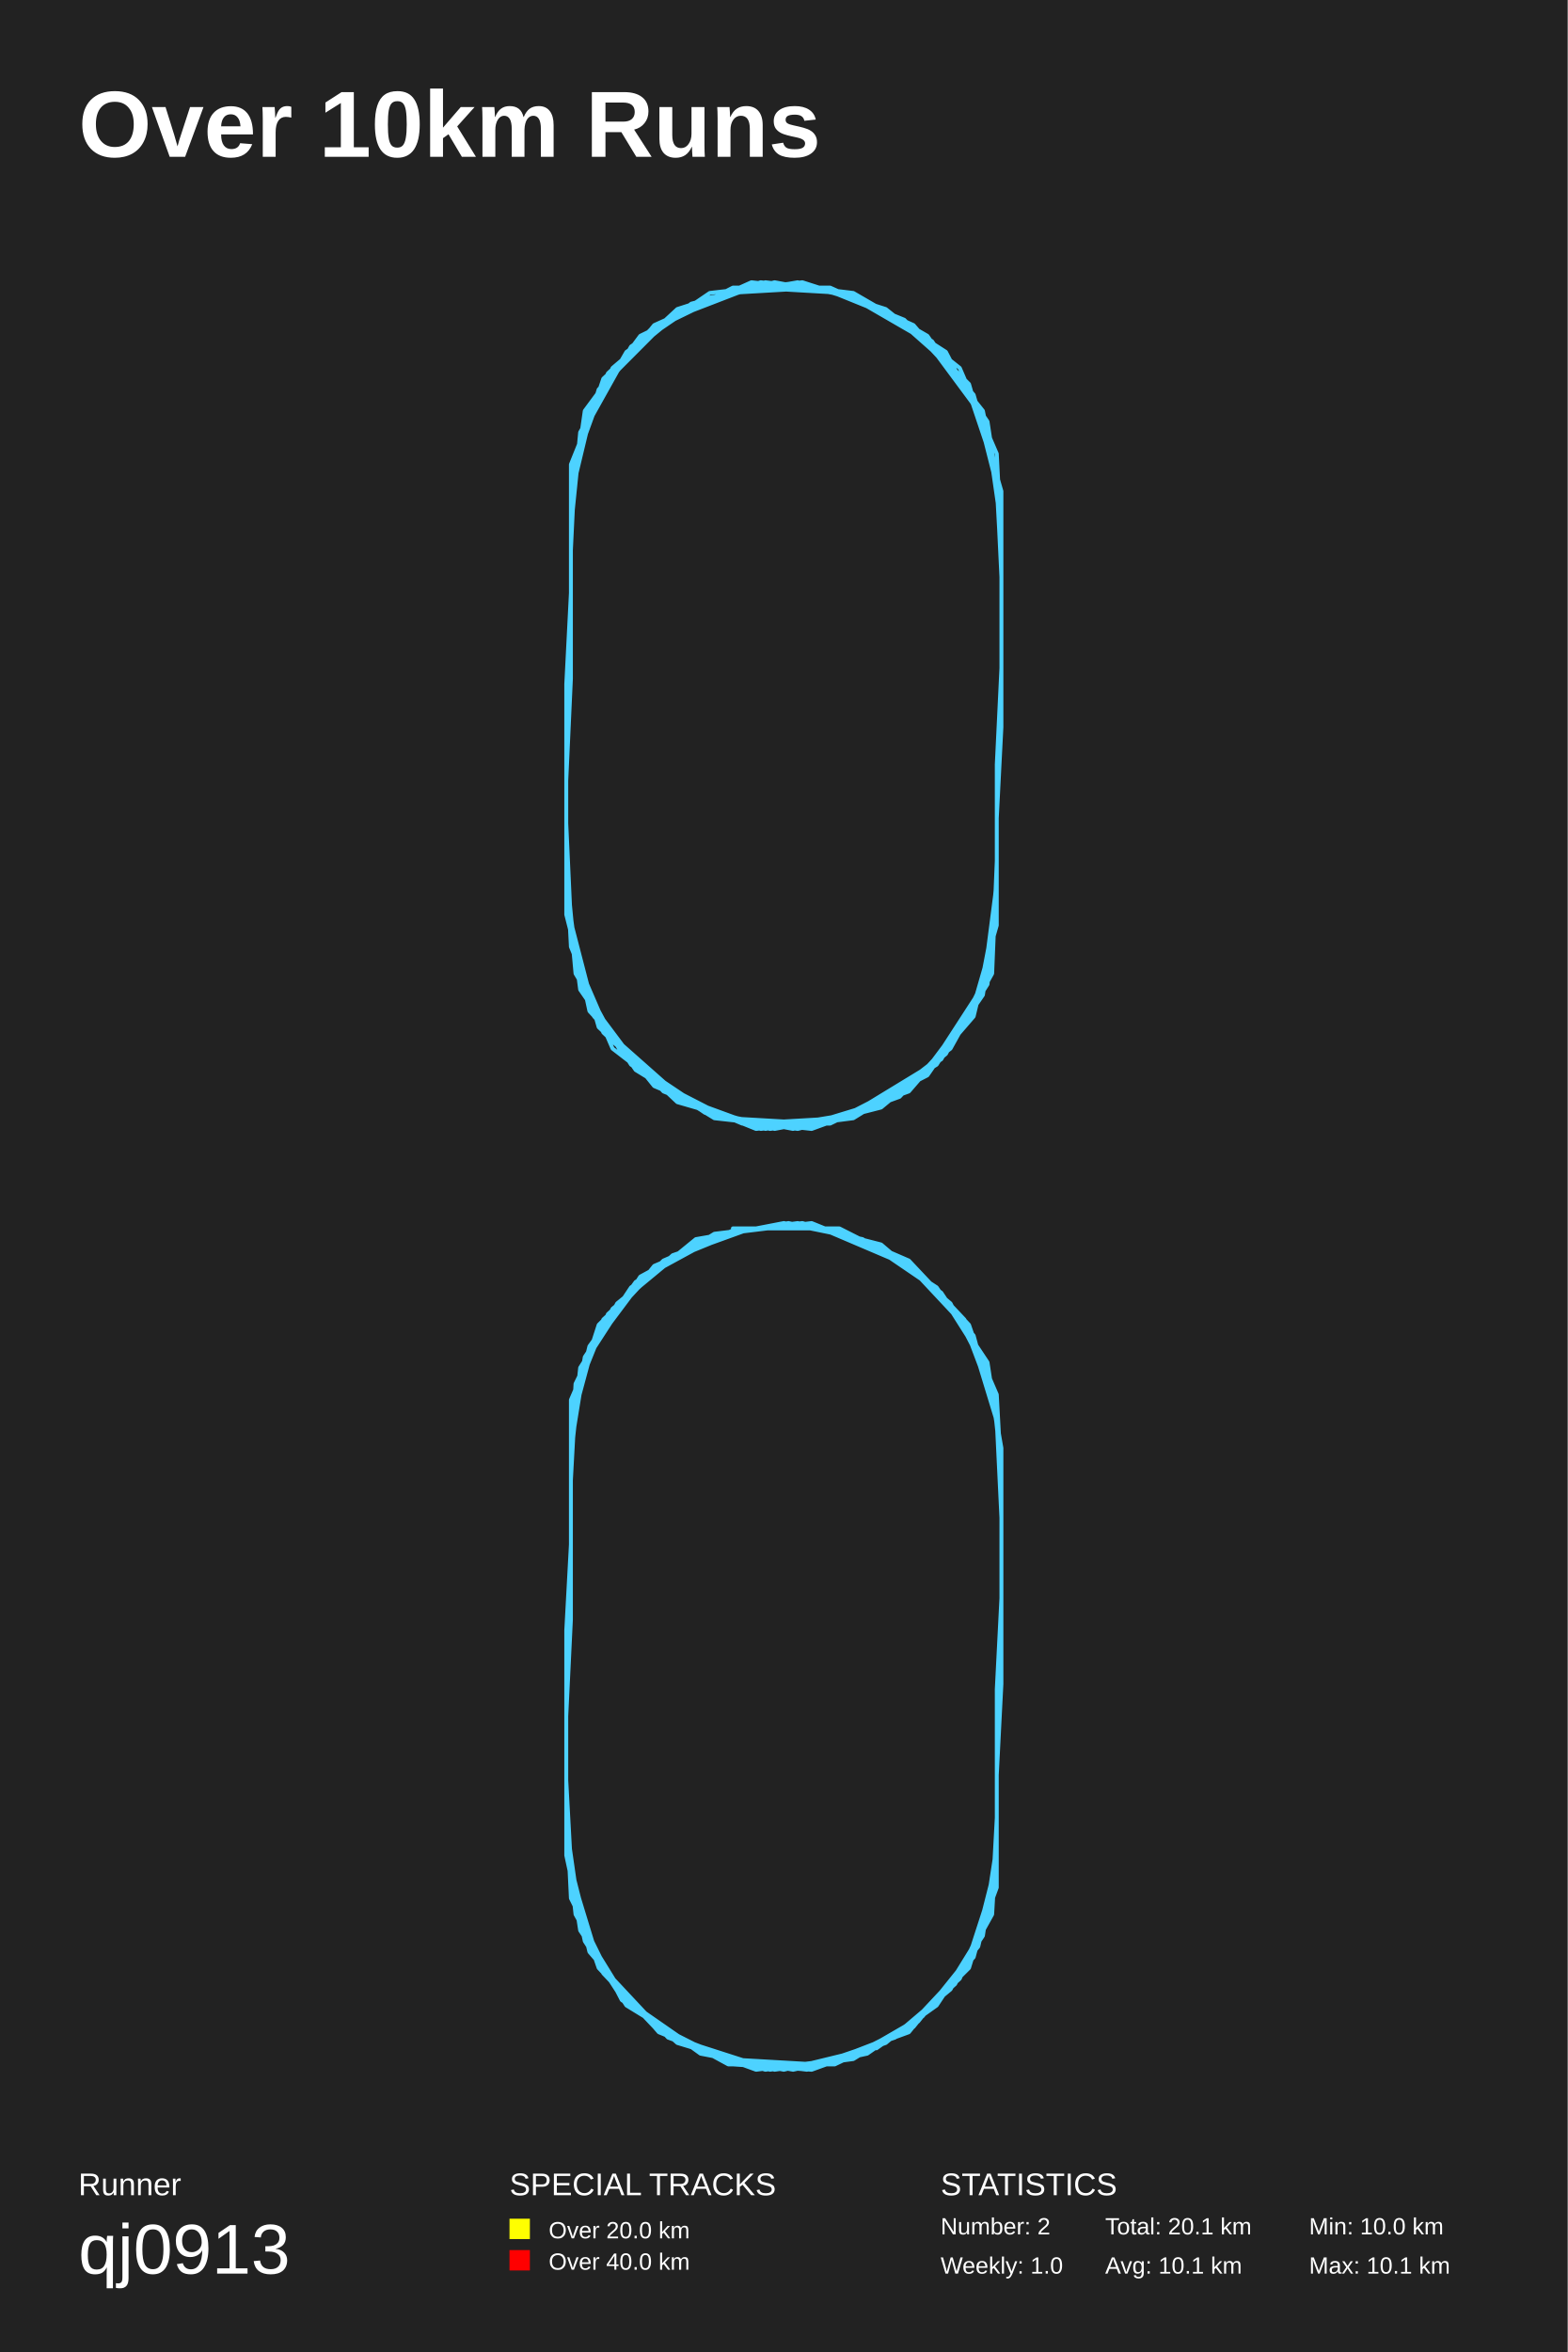
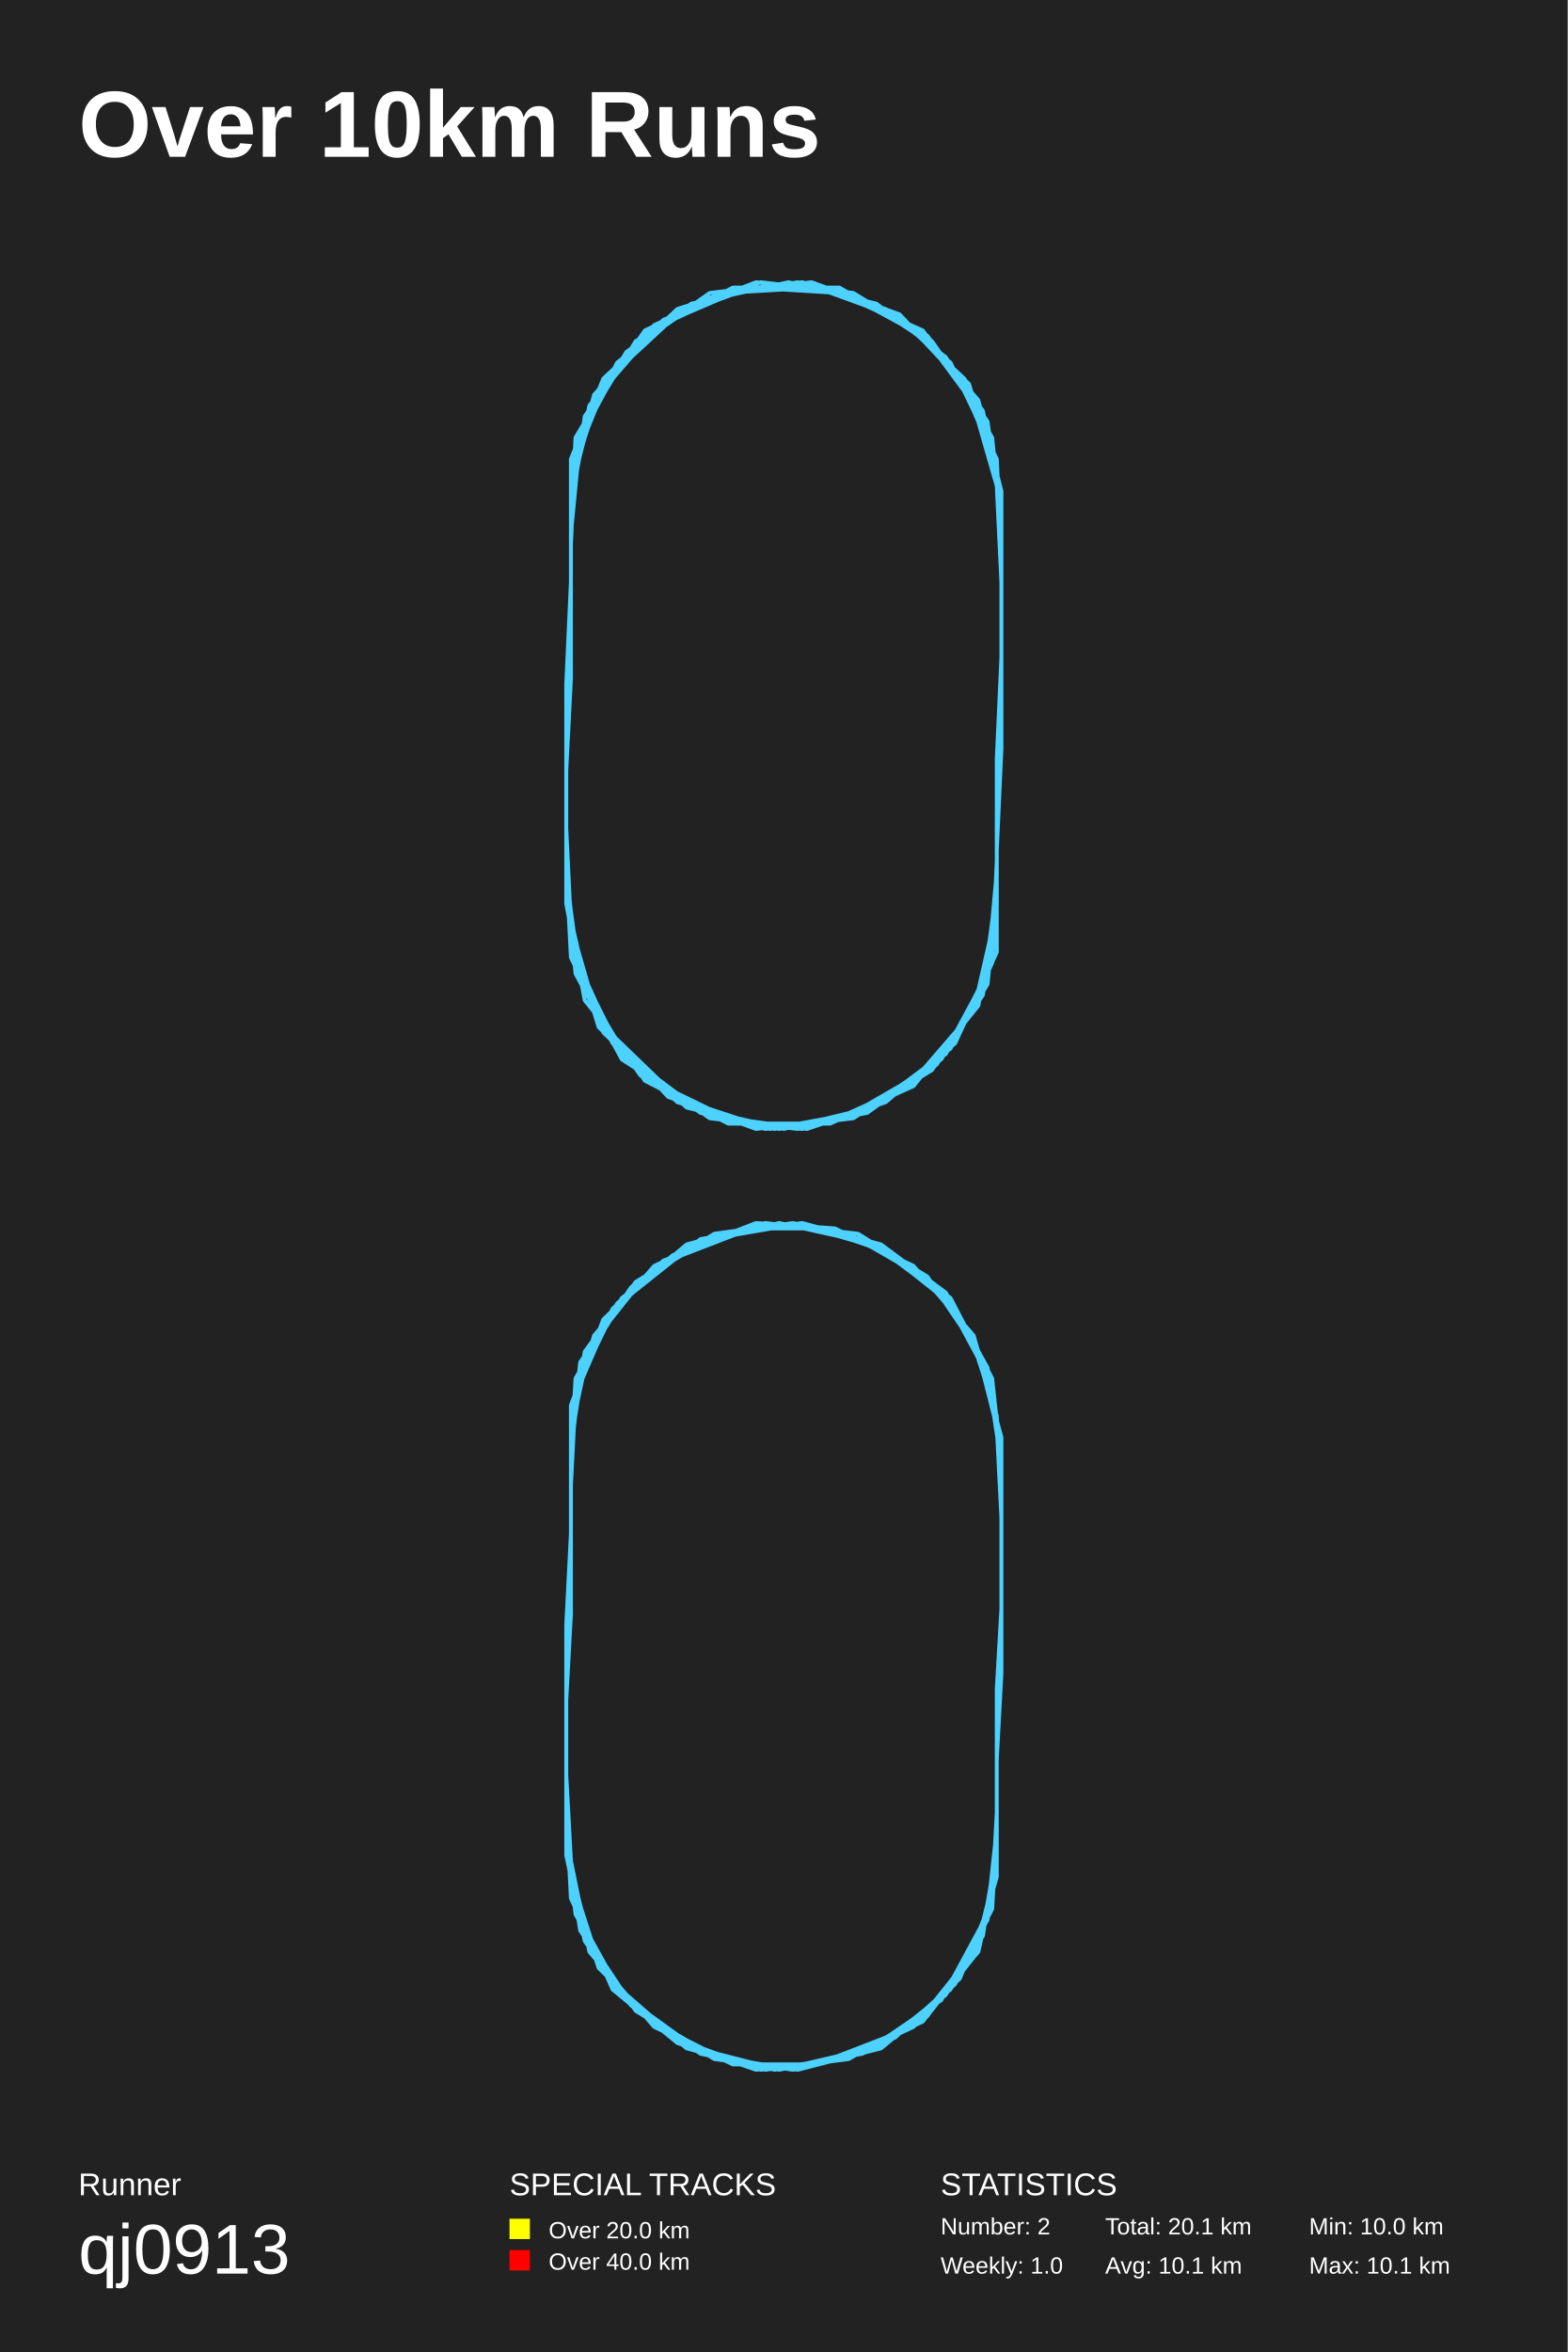
<svg xmlns="http://www.w3.org/2000/svg" baseProfile="full" height="300mm" version="1.1" viewBox="0,0,200,300" width="200mm">
  <defs />
  <rect fill="#222222" height="300" width="200" x="0" y="0" />
  <text fill="#FFFFFF" style="font-size:12px; font-family:Arial; font-weight:bold;" x="10" y="20">Over 10km Runs</text>
  <text fill="#FFFFFF" style="font-size:4px; font-family:Arial" x="10" y="280">Runner</text>
  <text fill="#FFFFFF" style="font-size:9px; font-family:Arial" x="10" y="290">qj0913</text>
  <text fill="#FFFFFF" style="font-size:4px; font-family:Arial" x="65" y="280">SPECIAL TRACKS</text>
  <rect fill="yellow" height="2.6" width="2.6" x="65" y="283" />
  <text fill="#FFFFFF" style="font-size:3px; font-family:Arial" x="70" y="285.5">Over 20.0 km</text>
  <rect fill="red" height="2.6" width="2.6" x="65" y="287" />
  <text fill="#FFFFFF" style="font-size:3px; font-family:Arial" x="70" y="289.5">Over 40.0 km</text>
  <text fill="#FFFFFF" style="font-size:4px; font-family:Arial" x="120" y="280">STATISTICS</text>
  <text fill="#FFFFFF" style="font-size:3px; font-family:Arial" x="120" y="285">Number: 2</text>
  <text fill="#FFFFFF" style="font-size:3px; font-family:Arial" x="120" y="290">Weekly: 1.0</text>
  <text fill="#FFFFFF" style="font-size:3px; font-family:Arial" x="141" y="285">Total: 20.1 km</text>
  <text fill="#FFFFFF" style="font-size:3px; font-family:Arial" x="141" y="290">Avg: 10.1 km</text>
  <text fill="#FFFFFF" style="font-size:3px; font-family:Arial" x="167" y="285">Min: 10.0 km</text>
  <text fill="#FFFFFF" style="font-size:3px; font-family:Arial" x="167" y="290">Max: 10.1 km</text>
-   <polyline fill="none" opacity="1" points="74.605,53.089 72.834,64.709 72.834,76.329 72.243,87.95 72.243,100.253 72.243,112.557 74.015,125.544 80.511,135.798 91.732,142.633 101.772,144.0 112.402,141.266 120.67,134.43 126.576,123.494 127.166,111.19 127.166,99.57 127.757,87.95 127.757,76.329 127.757,64.025 125.395,52.405 118.308,43.519 107.677,37.367 95.866,36.684 85.236,40.785 76.968,48.987 72.834,59.241 72.834,72.228 72.834,83.848 72.243,96.836 72.243,109.139 72.834,120.76 77.558,131.696 87.598,140.582 98.228,144.0 108.859,142.633 117.717,137.165 124.804,127.595 127.166,115.291 127.166,104.355 127.757,92.734 127.757,81.114 127.757,69.494 127.166,57.874 122.442,46.937 112.993,39.418 101.772,36.0 89.96,38.051 79.921,44.886 74.015,55.139 72.834,67.443 72.834,79.063 72.243,92.051 72.243,104.355 72.243,116.658 75.196,128.279 83.464,138.532 94.685,143.316 105.906,143.316 117.127,137.848 124.804,127.595 127.166,115.975 127.166,102.988 127.757,91.367 127.757,79.063 127.757,66.76 125.985,54.456 120.079,44.886 110.04,38.051 98.819,36.0 87.007,39.418 78.149,46.937 73.424,57.874 72.834,68.81 72.834,81.798 72.243,94.101 72.243,106.405 72.834,118.709 76.377,131.013 85.826,139.899 97.047,144.0 108.268,142.633 117.717,137.165 124.804,127.595 127.166,115.291 127.166,102.988 127.757,91.367 127.757,79.063 127.757,67.443 125.985,55.139 120.67,44.886 110.04,38.051 98.819,36.0 88.189,38.734 78.149,46.937 73.424,57.874 72.834,68.81 72.834,81.114 72.243,92.734 72.243,105.038 72.834,118.025 75.196,128.962 84.645,139.215 96.457,144.0 107.677,142.633 118.308,137.165 125.395,126.912 127.166,113.924 127.166,101.62 127.757,90 127.757,78.38 127.757,65.393 125.985,53.772 119.489,44.203 108.859,37.367 97.047,36.0 85.826,40.101 76.968,48.304 72.834,60.608 72.834,72.912 72.834,85.215 72.243,96.152 72.243,108.456 72.834,120.076 76.968,131.696 86.417,140.582 98.228,144.0 109.449,141.949 119.489,135.798 125.985,124.861 127.166,113.241 127.166,101.62 127.757,88.633 127.757,77.013 127.757,64.709 125.395,53.089 118.898,43.519 108.268,37.367 97.638,36.0 85.826,40.101 77.558,48.304 72.834,59.241 72.834,71.544 72.834,83.165 72.243,95.469 72.243,107.772 72.834,119.393 76.377,130.329 85.826,139.899 97.047,144.0 109.449,141.949 119.489,135.798 125.395,126.228 127.166,112.557 127.166,100.937 127.757,88.633 127.757,75.646 127.757,64.025 124.804,52.405 117.717,42.835 108.268,37.367 95.866,36.0 85.236,40.785 76.377,49.671 72.834,61.291 72.834,73.595 72.834,86.582 72.243,98.203 72.243,110.507 73.424,122.81 78.149,133.747 87.007,140.582 98.819,144.0 109.449,141.949 120.079,135.114 125.985,124.861 127.166,113.241 127.166,101.62 127.757,89.317 127.757,78.38 127.757,64.709 125.395,53.089 118.308,43.519 108.859,37.367 97.638,36.0 87.007,39.418 77.558,47.62 73.424,57.874 72.834,70.177 72.834,81.798 72.243,93.418 72.243,106.405 72.834,118.025 75.787,129.646 84.645,139.215 95.866,143.316 107.087,142.633 117.717,137.165 125.395,126.912 127.166,115.291 127.166,102.304 127.757,90.684 127.757,77.696 127.757,65.393 125.395,53.089 118.308,42.835 108.859,37.367 97.047,36.0 86.417,39.418 77.558,47.62 72.834,60.608 72.834,72.228 72.834,84.532 72.243,96.836 72.243,109.139 72.834,120.76 77.558,132.38 87.598,140.582 97.638,144.0 109.449,141.949 119.489,135.798 125.985,125.544 127.166,111.874 127.166,98.886 127.757,87.266 127.757,74.279 127.757,62.658 124.213,50.355 115.945,41.468 105.906,36.684 94.094,36.684 83.464,41.468 75.787,51.038 72.834,63.342 72.834,75.646 72.243,87.266 72.243,98.886 72.243,111.19 73.424,124.177 79.921,135.114 89.96,141.949 101.772,144.0 112.402,140.582 121.261,133.747 126.576,124.177 127.166,109.823 127.166,97.519 127.757,85.899 127.757,73.595 127.166,61.291 123.623,48.987 115.355,40.785 105.315,36.684 93.504,36.684 82.873,42.152 74.605,52.405 72.834,64.709 72.834,77.013 72.243,89.317 72.243,102.304 72.243,114.608 74.605,126.912 82.283,137.165 92.913,142.633 104.725,143.316 115.945,139.215 124.213,129.646 127.166,117.342 127.166,103.671 127.757,91.367 127.757,78.38 127.757,65.393 125.395,53.089 118.308,42.835 107.677,37.367 95.866,36.684 83.464,41.468 75.196,51.722 72.834,61.975 72.834,74.279 72.834,86.582 72.243,99.57 72.243,111.874 73.424,123.494 79.33,134.43 90.551,141.949 101.181,144.0 112.402,140.582 121.261,133.747 126.576,122.81 127.166,110.507 127.166,97.519 127.757,85.215 127.757,72.912 127.166,60.608 123.032,48.304 112.993,39.418 102.362,36.0 90.551,37.367 80.511,44.203 74.015,55.823 72.834,67.443 72.834,79.063 72.243,90.684 72.243,102.988 72.243,115.291 75.787,128.962 83.464,138.532 95.275,143.316 107.087,142.633 117.717,137.165 125.395,126.912 127.166,114.608 127.166,102.988 127.757,90 127.757,77.013 127.757,62.658 124.213,51.038 116.536,41.468 104.725,36.684 92.913,37.367 81.692,42.835 74.605,52.405 72.834,65.393 72.834,78.38 72.243,90.684 72.243,102.988 72.243,115.291 75.196,128.279 83.464,138.532 95.275,143.316 107.677,142.633 118.898,135.798 125.985,124.861 127.166,111.874 127.166,99.57 127.757,86.582 127.757,72.912 127.166,61.975 124.213,50.355 116.536,41.468 105.906,36.684 93.504,36.684 82.873,42.152 74.605,52.405 72.834,64.709 72.834,77.013 72.243,88.633 72.243,100.937 72.243,112.557 74.015,126.228 81.102,136.481 91.141,142.633 103.543,144.0 114.764,139.899 123.623,130.329 127.166,118.025 127.166,106.405" stroke="#4DD2FF" stroke-dasharray="none" stroke-linecap="round" stroke-linejoin="round" stroke-width="0.5" />
-   <polyline fill="none" opacity="1" points="111.811,261.266 119.489,255.798 125.395,246.228 127.166,235.975 127.166,224.355 127.757,212.734 127.757,203.165 127.757,190.861 127.166,179.924 123.032,168.987 115.945,161.468 107.087,156.684 95.275,156.684 84.645,160.785 76.968,168.987 72.834,178.557 72.834,189.494 72.834,200.431 72.243,211.367 72.243,221.62 72.243,233.241 73.424,244.177 78.739,253.747 86.417,260.582 97.638,264.0 108.268,262.633 117.717,257.165 124.213,248.962 127.166,237.342 127.166,225.722 127.757,213.418 127.757,202.481 127.757,191.544 127.166,180.608 123.623,168.987 115.945,160.785 105.906,156.684 94.094,156.684 84.645,160.785 76.377,168.987 72.834,179.924 72.834,191.544 72.834,202.481 72.243,213.418 72.243,223.671 72.243,234.608 74.015,246.228 79.921,255.114 89.37,261.949 100,264.0 111.221,261.266 119.489,255.798 125.395,246.912 127.166,235.291 127.166,225.038 127.757,214.785 127.757,203.165 127.757,192.912 127.166,181.291 123.623,169.671 116.536,161.468 107.087,156.684 95.275,156.684 85.236,160.785 76.968,168.304 73.424,177.874 72.834,188.81 72.834,200.431 72.243,212.051 72.243,222.988 72.243,234.608 74.015,245.544 79.921,255.114 88.779,261.266 98.819,264.0 108.859,262.633 117.717,257.165 123.623,249.646 127.166,239.393 127.166,227.772 127.166,218.203 127.757,207.266 127.757,196.329 127.757,185.393 125.985,173.772 119.489,164.203 110.04,158.051 100,156.0 89.37,158.051 80.511,164.203 74.605,173.089 72.834,184.025 72.834,194.962 72.834,206.582 72.243,216.836 72.243,227.089 72.834,238.025 75.787,249.646 82.873,257.848 92.323,262.633 104.134,263.316 114.174,259.899 121.851,253.063 126.576,243.494 127.166,232.557 127.166,221.62 127.757,210.684 127.757,198.38 127.757,187.443 126.576,176.506 121.261,166.253 112.402,158.734 101.772,156.0 91.732,157.367 81.692,162.835 74.605,173.772 72.834,184.709 72.834,196.329 72.834,206.582 72.243,218.886 72.243,229.823 72.834,240.76 76.968,251.696 83.464,258.532 94.094,263.316 104.134,263.316 114.174,259.899 122.442,252.38 126.576,242.81 127.166,232.557 127.166,221.62 127.757,210.684 127.757,199.747 127.757,188.81 127.166,177.874 123.032,168.304 115.945,160.785 106.496,156.684 95.866,156.684 86.417,160.101 78.149,166.937 73.424,176.506 72.834,186.76 72.834,197.013 72.243,207.95 72.243,218.203 72.243,229.823 72.834,240.76 76.377,251.013 83.464,258.532 93.504,263.316 103.543,264.0 112.993,260.582 121.261,253.747 126.576,244.177 127.166,233.924 127.166,222.988 127.757,212.734 127.757,201.798 127.757,190.861 127.166,179.924 123.032,168.304 115.945,161.468 106.496,156.684 95.866,156.684 85.826,160.101 77.558,167.62 73.424,177.874 72.834,188.81 72.834,199.747 72.243,210.684 72.243,222.304 72.243,231.874 73.424,243.494 78.149,253.063 85.826,259.899 96.457,263.316 106.496,263.316 115.945,258.532 123.623,250.329 127.166,240.76 127.166,229.823 127.166,218.203 127.757,207.95 127.757,197.013 127.757,185.393 125.985,174.456 119.489,164.203 110.04,158.051 100.591,156.0 88.779,158.051 78.739,166.253 74.015,175.139 72.834,186.076 72.834,197.696 72.243,209.317 72.243,221.62 72.243,232.557 74.015,244.861 79.33,255.114 87.598,260.582 98.228,264.0 108.268,262.633 116.536,257.848 124.213,249.646 127.166,238.709 127.166,228.456 127.166,218.203 127.757,206.582 127.757,196.329 127.757,184.709 125.985,174.456 120.079,164.886 111.811,158.734 102.362,156.0 91.141,157.367 81.102,163.519 75.196,171.722 72.834,181.291 72.834,192.228 72.834,203.165 72.243,214.101 72.243,225.038 72.243,236.658 74.605,247.595 79.921,255.798 89.96,261.949 101.181,264.0 110.63,261.949 119.489,255.798 125.395,246.228 127.166,235.975 127.166,224.355 127.757,213.418 127.757,201.798 127.757,191.544 127.166,179.924 123.623,169.671 115.945,161.468 105.906,156.684 94.685,156.684 84.645,160.785 76.377,168.987 72.834,180.608 72.834,191.544 72.834,202.481 72.243,214.101 72.243,225.722 72.243,236.658 75.196,248.962 82.873,257.848 91.732,262.633 102.953,264.0 112.993,260.582 121.851,253.063 126.576,242.81 127.166,231.874 127.166,220.253 127.757,208.633 127.757,197.696 127.757,185.393 125.985,173.772 120.079,164.886 110.04,158.051 100,156.0 89.37,158.051 80.511,164.203 74.015,174.456 72.834,185.393 72.834,197.013 72.243,207.95 72.243,218.886 72.243,229.823 72.834,242.127 77.558,251.696 85.236,259.899 96.457,264.0 107.677,262.633 117.127,257.848 124.804,248.279 127.166,238.025 127.166,226.405 127.757,214.785 127.757,203.848 127.757,192.228 127.166,179.924 123.623,168.987 115.355,160.785 103.543,156.0 92.323,157.367 82.283,162.835 74.605,173.089 72.834,183.342 72.834,194.279 72.834,204.532 72.243,216.152 72.243,228.456 72.834,240.076 76.377,251.013 84.645,259.215 95.275,263.316 106.496,263.316 116.536,258.532 124.213,248.962 127.166,238.709 127.166,227.772 127.166,216.152 127.757,204.532 127.757,193.595 127.166,181.291 123.623,169.671 116.536,161.468 106.496,156.684 94.685,156.684 84.645,160.785 76.377,169.671 72.834,179.924 72.834,190.861 72.834,203.165 72.243,214.785 72.243,227.089 72.834,238.709 76.377,250.329 84.055,259.215 94.094,263.316 104.725,263.316 115.945,259.215 123.623,249.646 127.166,238.709 127.166,227.089 127.166,215.469 127.757,203.848 127.757,192.228 127.166,181.291 124.213,170.355 115.945,160.785 105.906,156.684 94.685,156.684 83.464,161.468 75.787,171.038 72.834,181.975 72.834,192.912 72.834,204.532 72.243,216.152 72.243,227.089 72.834,238.709 75.787,249.646 82.873,257.848 92.913,263.316 104.725,263.316 115.355,259.215 123.623,251.013 127.166,239.393 127.166,228.456 127.166,216.152 127.757,203.848 127.757,192.228 127.166,179.241 123.623,168.987 115.945,161.468 104.725,156.684 93.504,156.684" stroke="#4DD2FF" stroke-dasharray="none" stroke-linecap="round" stroke-linejoin="round" stroke-width="0.5" />
+   <polyline fill="none" opacity="1" points="72.834,66.076 72.834,78.38 72.243,90 72.243,102.988 72.243,114.608 75.196,127.595 81.692,137.165 92.913,142.633 102.953,144.0 112.993,140.582 121.851,133.063 127.166,121.443 127.166,109.823 127.166,97.519 127.757,86.582 127.757,74.279 127.757,62.658 124.804,51.038 117.127,42.152 105.906,36.684 94.094,36.684 83.464,41.468 76.377,50.355 72.834,61.291 72.834,74.279 72.834,85.899 72.243,98.203 72.243,110.507 73.424,122.127 78.739,133.747 88.779,141.266 98.819,144.0 110.04,141.949 118.898,136.481 125.395,126.912 127.166,114.608 127.166,102.304 127.757,90.684 127.757,79.747 127.757,67.443 126.576,55.823 120.67,45.57 111.811,38.734 100.591,36.0 88.189,38.734 78.739,46.253 73.424,56.506 72.834,69.494 72.834,81.114 72.243,94.101 72.243,106.405 72.834,118.709 76.377,130.329 85.236,139.899 96.457,144.0 107.677,142.633 119.489,135.798 125.985,125.544 127.166,113.924 127.166,102.304 127.757,90 127.757,77.013 127.757,64.709 125.395,53.089 118.308,43.519 108.859,37.367 97.047,36.0 85.826,40.101 76.968,48.304 72.834,58.557 72.834,70.861 72.834,83.165 72.243,95.469 72.243,108.456 72.834,120.76 77.558,131.696 87.598,141.266 98.819,144.0 109.449,141.949 119.489,135.798 125.395,126.228 127.166,113.241 127.166,101.62 127.757,89.317 127.757,77.013 127.757,66.076 125.985,53.772 118.898,43.519 108.859,37.367 97.047,36.0 86.417,39.418 76.968,48.304 72.834,59.924 72.834,70.861 72.834,82.481 72.243,95.469 72.243,107.772 72.834,119.393 76.377,130.329 87.007,140.582 98.228,144.0 109.449,141.949 120.079,135.114 125.985,124.177 127.166,111.19 127.166,99.57 127.757,88.633 127.757,75.646 127.757,63.342 124.804,51.722 117.717,42.835 107.087,36.684 95.275,36.684 84.055,41.468 75.787,51.038 72.834,62.658 72.834,74.962 72.834,86.582 72.243,98.203 72.243,110.507 72.834,122.127 78.149,133.063 88.189,141.266 100,144.0 111.221,141.266 121.261,133.747 126.576,122.81 127.166,111.19 127.166,98.886 127.757,87.266 127.757,74.962 127.757,62.658 124.804,51.722 117.717,42.152 107.087,37.367 95.866,36.684 84.645,40.785 76.377,49.671 72.834,61.291 72.834,72.912 72.834,83.848 72.243,96.152 72.243,107.772 72.834,120.076 76.968,131.696 87.007,140.582 98.228,144.0 110.04,141.949 120.079,135.114 125.985,125.544 127.166,112.557 127.166,100.253 127.757,88.633 127.757,75.646 127.757,64.025 124.804,51.722 117.717,42.835 107.677,37.367 95.866,36.684 84.645,40.785 75.787,50.355 72.834,61.975 72.834,74.279 72.243,87.266 72.243,98.886 72.243,111.19 73.424,124.177 79.33,135.114 88.779,141.266 99.409,144.0 110.04,141.949 120.079,135.114 125.985,124.861 127.166,112.557 127.166,100.937 127.757,88.633 127.757,77.696 127.757,64.709 125.395,52.405 118.308,42.835 108.268,37.367 96.457,36.0 86.417,40.101 77.558,48.304 72.834,59.924 72.834,72.912 72.834,84.532 72.243,96.152 72.243,108.456 72.834,120.076 76.968,131.696 86.417,140.582 97.638,144.0 108.859,142.633 119.489,135.798 125.985,124.861 127.166,112.557 127.166,99.57 127.757,88.633 127.757,76.329 127.757,64.709 125.395,52.405 117.717,42.835 108.268,37.367 96.457,36.0 85.826,40.101 76.968,48.987 72.834,60.608 72.834,72.912 72.834,85.215 72.243,97.519 72.243,109.139 72.834,121.443 79.33,134.43 89.37,141.949 99.409,144.0 110.63,141.949 120.079,135.114 125.985,124.861 127.166,111.19 127.166,98.203 127.757,86.582 127.757,74.279 127.166,61.975 123.623,49.671 115.945,41.468 105.315,36.684 93.504,36.684 82.873,42.152 75.196,51.722 72.834,64.025 72.834,76.329 72.243,87.95 72.243,99.57 72.243,111.874 74.015,124.861 80.511,135.798 91.141,142.633 102.362,144.0 112.993,140.582 121.851,133.063 126.576,122.81 127.166,109.823 127.166,96.836 127.757,84.532 127.757,72.228 127.166,60.608 123.623,48.987 115.355,40.785 104.134,36.684 92.323,37.367 82.283,42.152 74.605,53.089 72.834,65.393 72.834,77.013 72.243,90 72.243,102.304 72.243,115.291 74.605,127.595 82.873,137.848 93.504,143.316 105.315,143.316 115.945,138.532 124.213,128.962 127.166,115.975 127.166,104.355 127.757,91.367 127.757,78.38 127.757,64.709 125.395,52.405 117.717,42.835 107.087,36.684 94.685,36.684 82.873,42.152 75.196,51.722 72.834,63.342 72.834,75.646 72.243,87.266 72.243,100.253 72.243,112.557 74.015,124.861 79.921,135.114 90.551,142.633 101.772,144.0 112.993,140.582 121.851,133.063 127.166,121.443 127.166,108.456 127.757,95.469 127.757,83.165 127.757,70.861 127.166,58.557 121.261,46.253 112.993,39.418 101.772,36.0 89.96,38.051 79.921,44.886 73.424,55.823 72.834,67.443 72.834,80.431 72.243,93.418 72.243,105.722 72.834,119.393 76.377,131.013 85.826,139.899 98.228,144.0 110.04,141.949 120.079,135.114 125.985,124.177 127.166,111.874 127.166,99.57 127.757,87.266 127.757,74.279 127.166,59.924 123.032,48.304 114.174,40.101 102.362,36.0 90.551,37.367 79.921,44.886 74.015,55.823 72.834,68.127 72.834,81.114 72.243,92.734 72.243,105.722 72.834,118.025 76.377,130.329 85.826,139.899 98.228,144.0 110.04,141.949 120.67,134.43 126.576,122.81 127.166,109.823 127.166,96.836 127.757,83.848 127.757,70.861 127.166,59.241 122.442,48.304 114.764,40.101 103.543,36.0 91.732,37.367 81.102,43.519 74.015,55.139 72.834,66.76 72.834,79.063 72.243,90.684 72.243,102.988 72.243,114.608 75.196,127.595 82.283,137.848 92.913,143.316 105.906,143.316 116.536,138.532 124.804,128.279 127.166,115.975" stroke="#4DD2FF" stroke-dasharray="none" stroke-linecap="round" stroke-linejoin="round" stroke-width="0.5" />
+   <polyline fill="none" opacity="1" points="122.442,252.38 126.576,242.127 127.166,231.19 127.166,220.253 127.757,208.633 127.757,198.38 127.757,186.76 125.985,175.139 120.67,165.57 112.402,158.734 102.362,156.0 90.551,158.051 81.102,163.519 74.605,172.405 72.834,182.658 72.834,194.279 72.834,204.532 72.243,214.785 72.243,225.722 72.243,235.975 75.196,247.595 81.102,256.481 91.141,262.633 101.181,264.0 111.811,261.266 120.67,254.43 125.985,244.177 127.166,233.241 127.166,220.253 127.757,209.317 127.757,197.696 127.757,186.76 126.576,175.823 121.261,165.57 112.402,158.734 101.181,156.0 91.141,157.367 81.102,163.519 74.605,173.089 72.834,184.025 72.834,194.962 72.834,205.899 72.243,216.836 72.243,226.405 72.834,239.393 76.377,250.329 83.464,258.532 93.504,263.316 104.134,263.316 114.174,259.899 121.851,253.063 126.576,242.81 127.166,231.874 127.166,221.62 127.757,210.684 127.757,199.063 127.757,188.127 126.576,176.506 121.261,165.57 112.993,159.418 102.362,156.0 91.141,157.367 81.102,163.519 74.605,173.089 72.834,181.975 72.834,192.912 72.834,205.899 72.243,216.152 72.243,227.089 72.834,238.709 75.787,249.646 82.873,257.848 92.323,262.633 101.772,264.0 112.402,261.266 120.67,254.43 125.395,246.228 127.166,235.975 127.166,224.355 127.757,213.418 127.757,203.165 127.757,192.228 127.166,180.608 124.213,170.355 116.536,161.468 106.496,156.684 96.457,156.0 85.826,160.101 78.149,166.937 73.424,177.874 72.834,188.127 72.834,199.063 72.243,210 72.243,220.253 72.243,231.874 73.424,242.81 78.149,253.747 86.417,260.582 96.457,264.0 107.677,262.633 117.717,257.848 124.213,249.646 127.166,239.393 127.166,228.456 127.166,217.519 127.757,206.582 127.757,194.279 127.757,183.342 124.804,172.405 118.308,162.835 109.449,157.367 97.638,156.0 87.598,159.418 78.149,166.937 73.424,177.874 72.834,189.494 72.834,200.431 72.243,212.051 72.243,222.988 72.243,233.924 74.015,244.861 79.33,254.43 87.598,261.266 97.638,264.0 108.268,262.633 117.717,257.165 124.804,248.279 127.166,238.025 127.166,228.456 127.166,217.519 127.757,206.582 127.757,195.646 127.757,184.709 125.985,174.456 120.67,164.886 112.402,158.734 102.362,156.0 92.323,157.367 83.464,161.468 75.787,170.355 72.834,180.608 72.834,190.861 72.834,201.114 72.243,212.051 72.243,223.671 72.243,233.924 74.015,244.861 78.739,253.747 87.007,260.582 97.047,264.0 107.677,262.633 116.536,258.532 124.213,249.646 127.166,239.393 127.166,229.139 127.166,218.203 127.757,207.95 127.757,196.329 127.757,186.076 125.985,174.456 120.67,165.57 112.402,159.418 102.362,156.0 91.732,157.367 82.283,162.835 75.196,171.722 72.834,182.658 72.834,192.912 72.834,204.532 72.243,215.469 72.243,225.722 72.243,236.658 74.605,247.595 80.511,255.798 89.37,261.949 99.409,264.0 109.449,261.949 118.308,257.165 124.804,247.595 127.166,238.025 127.166,225.722 127.166,215.469 127.757,205.215 127.757,193.595 127.166,181.975 124.213,170.355 116.536,161.468 106.496,156.684 95.866,156.684 84.645,160.785 76.968,168.304 72.834,179.924 72.834,191.544 72.834,203.165 72.243,214.785 72.243,226.405 72.834,237.342 75.196,248.962 82.283,257.165 91.732,262.633 101.772,264.0 111.811,261.266 120.67,254.43 125.985,244.861 127.166,234.608 127.166,223.671 127.757,213.418 127.757,202.481 127.757,191.544 127.166,181.291 124.213,170.355 117.717,162.835 108.268,157.367 97.638,156.0 87.598,158.734 78.739,166.253 74.015,175.139 72.834,185.393 72.834,195.646 72.243,207.266 72.243,218.886 72.243,229.823 72.834,240.076 76.377,251.013 84.055,258.532 93.504,263.316 104.134,263.316 114.764,259.215 122.442,252.38 126.576,242.127 127.166,231.874 127.166,220.253 127.757,208.633 127.757,197.696 127.757,186.76 125.985,175.139 120.67,165.57 112.402,158.734 101.181,156.0 89.96,158.051 80.511,164.203 74.015,174.456 72.834,184.709 72.834,196.329 72.243,207.266 72.243,218.203 72.243,230.507 72.834,242.127 77.558,252.38 85.826,259.899 97.047,264.0 107.677,262.633 117.127,257.848 124.804,248.962 127.166,238.709 127.166,227.089 127.166,215.469 127.757,205.215 127.757,192.228 127.166,180.608 123.623,169.671 116.536,161.468 105.906,156.684 95.866,156.684 85.236,160.785 76.968,168.304 72.834,179.241 72.834,190.177 72.834,201.798 72.243,212.734 72.243,223.671 72.243,234.608 74.015,246.228 79.921,255.114 89.37,261.949 101.181,264.0 111.811,261.266 121.261,253.747 126.576,243.494 127.166,233.241 127.166,221.62 127.757,210.684 127.757,199.063 127.757,188.127 126.576,176.506 120.67,164.886 111.811,158.734 99.409,156.0 87.598,158.734 78.739,166.253 73.424,177.19 72.834,188.127 72.834,199.063 72.243,210 72.243,221.62 72.243,233.241 73.424,244.177 79.33,254.43 88.779,261.266 99.409,264.0 111.221,261.266 120.079,255.114 125.985,244.177 127.166,233.241 127.166,222.988 127.757,210.684 127.757,199.063 127.757,188.127 126.576,175.823 121.261,166.253 112.402,158.734 101.181,156.0 89.96,158.051 80.511,164.203 74.015,173.772 72.834,185.393 72.834,196.329 72.243,209.317 72.243,220.253 72.243,231.874 73.424,244.177 79.33,254.43 88.189,261.266 98.819,264.0 110.04,261.949 120.079,255.114 125.985,244.861 127.166,233.241 127.166,221.62 127.757,210.684 127.757,199.063 127.757,188.127 126.576,176.506 121.261,166.253 111.811,158.734 101.181,156.0 89.37,158.051 79.33,165.57 73.424,175.823 72.834,186.076 72.834,197.696 72.243,209.317 72.243,220.253 72.243,232.557 73.424,243.494 77.558,252.38 87.007,260.582 96.457,264.0 107.677,262.633 118.308,257.165 125.395,246.912 127.166,235.291 127.166,223.671 127.757,211.367 127.757,199.063 127.757,187.443 126.576,176.506 120.67,165.57 112.993,159.418 101.181,156.0" stroke="#4DD2FF" stroke-dasharray="none" stroke-linecap="round" stroke-linejoin="round" stroke-width="0.5" />
</svg>
